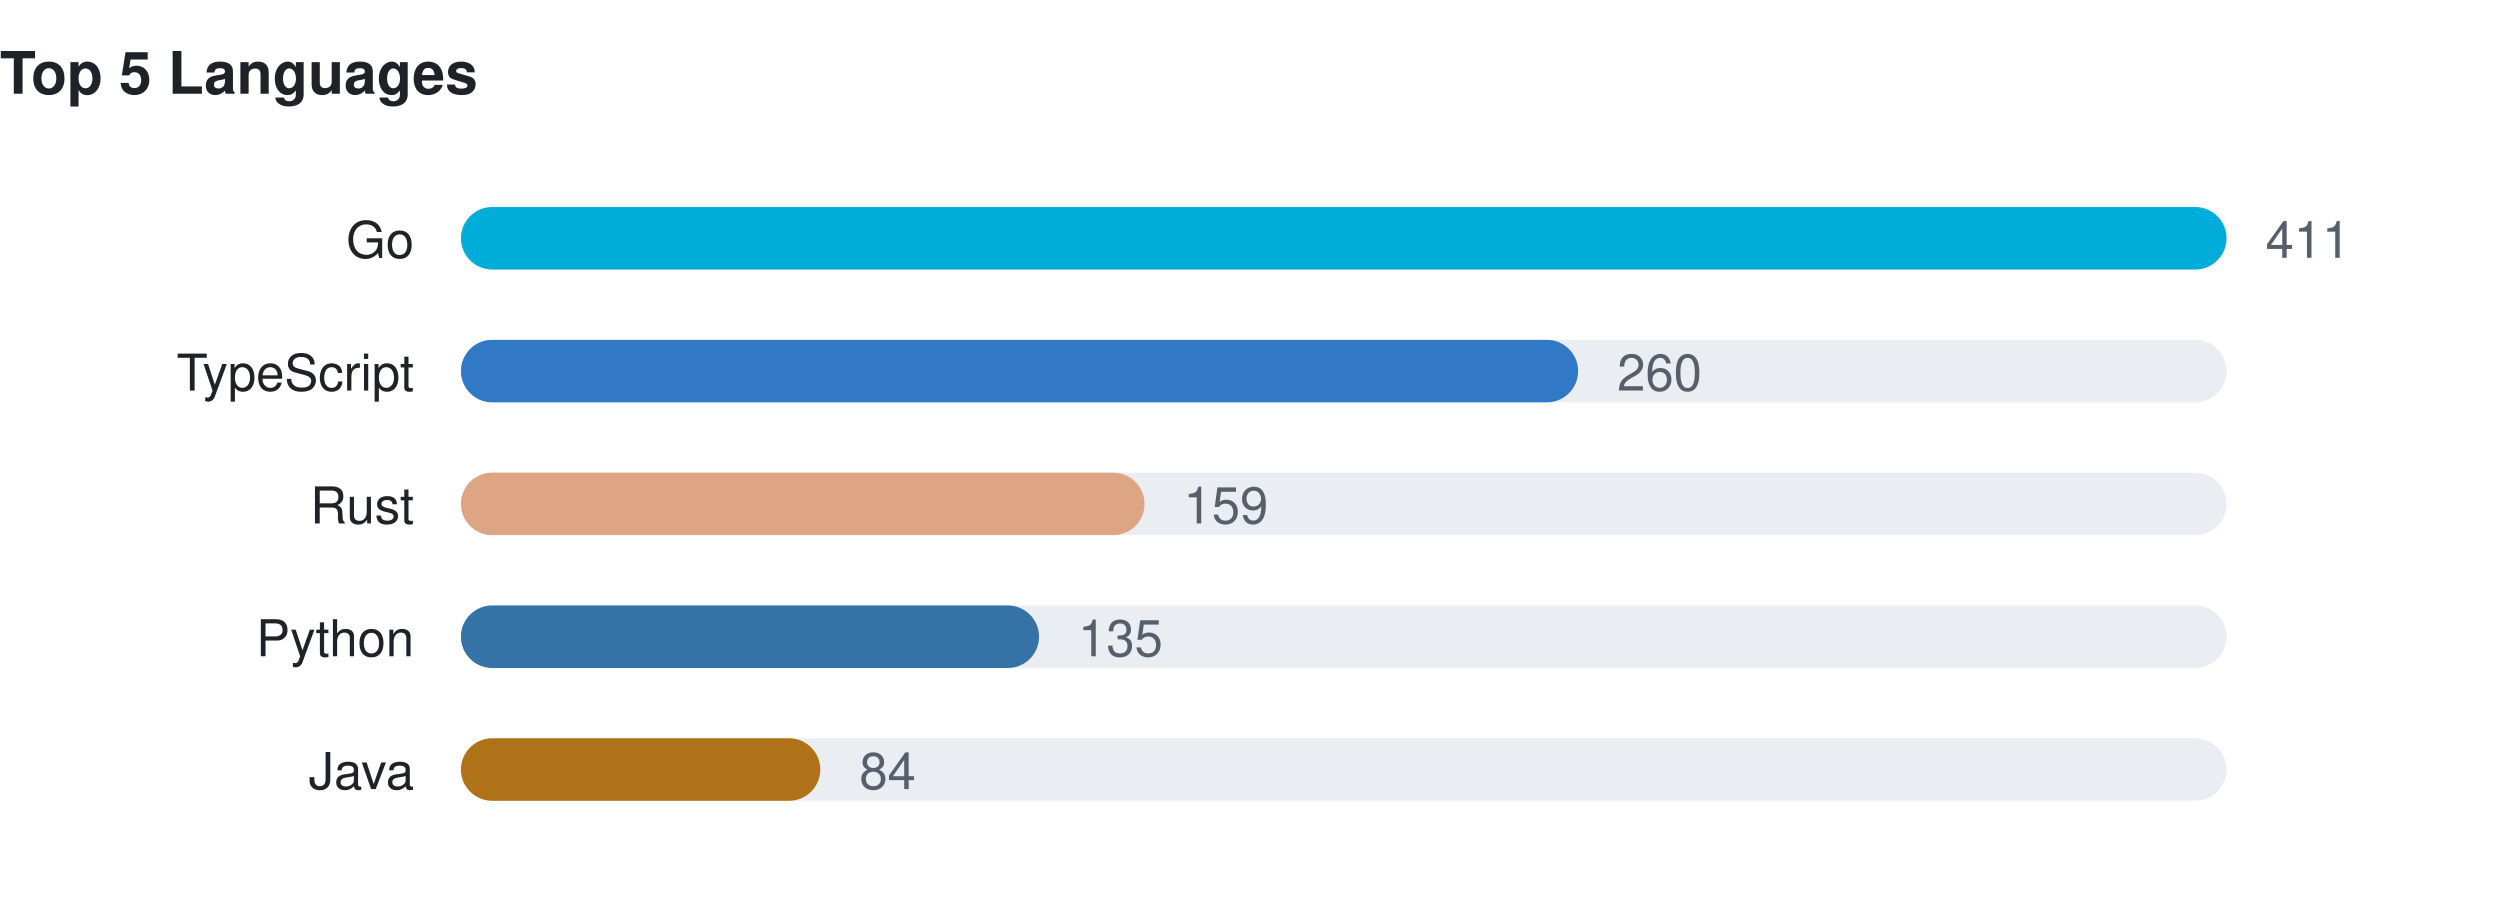
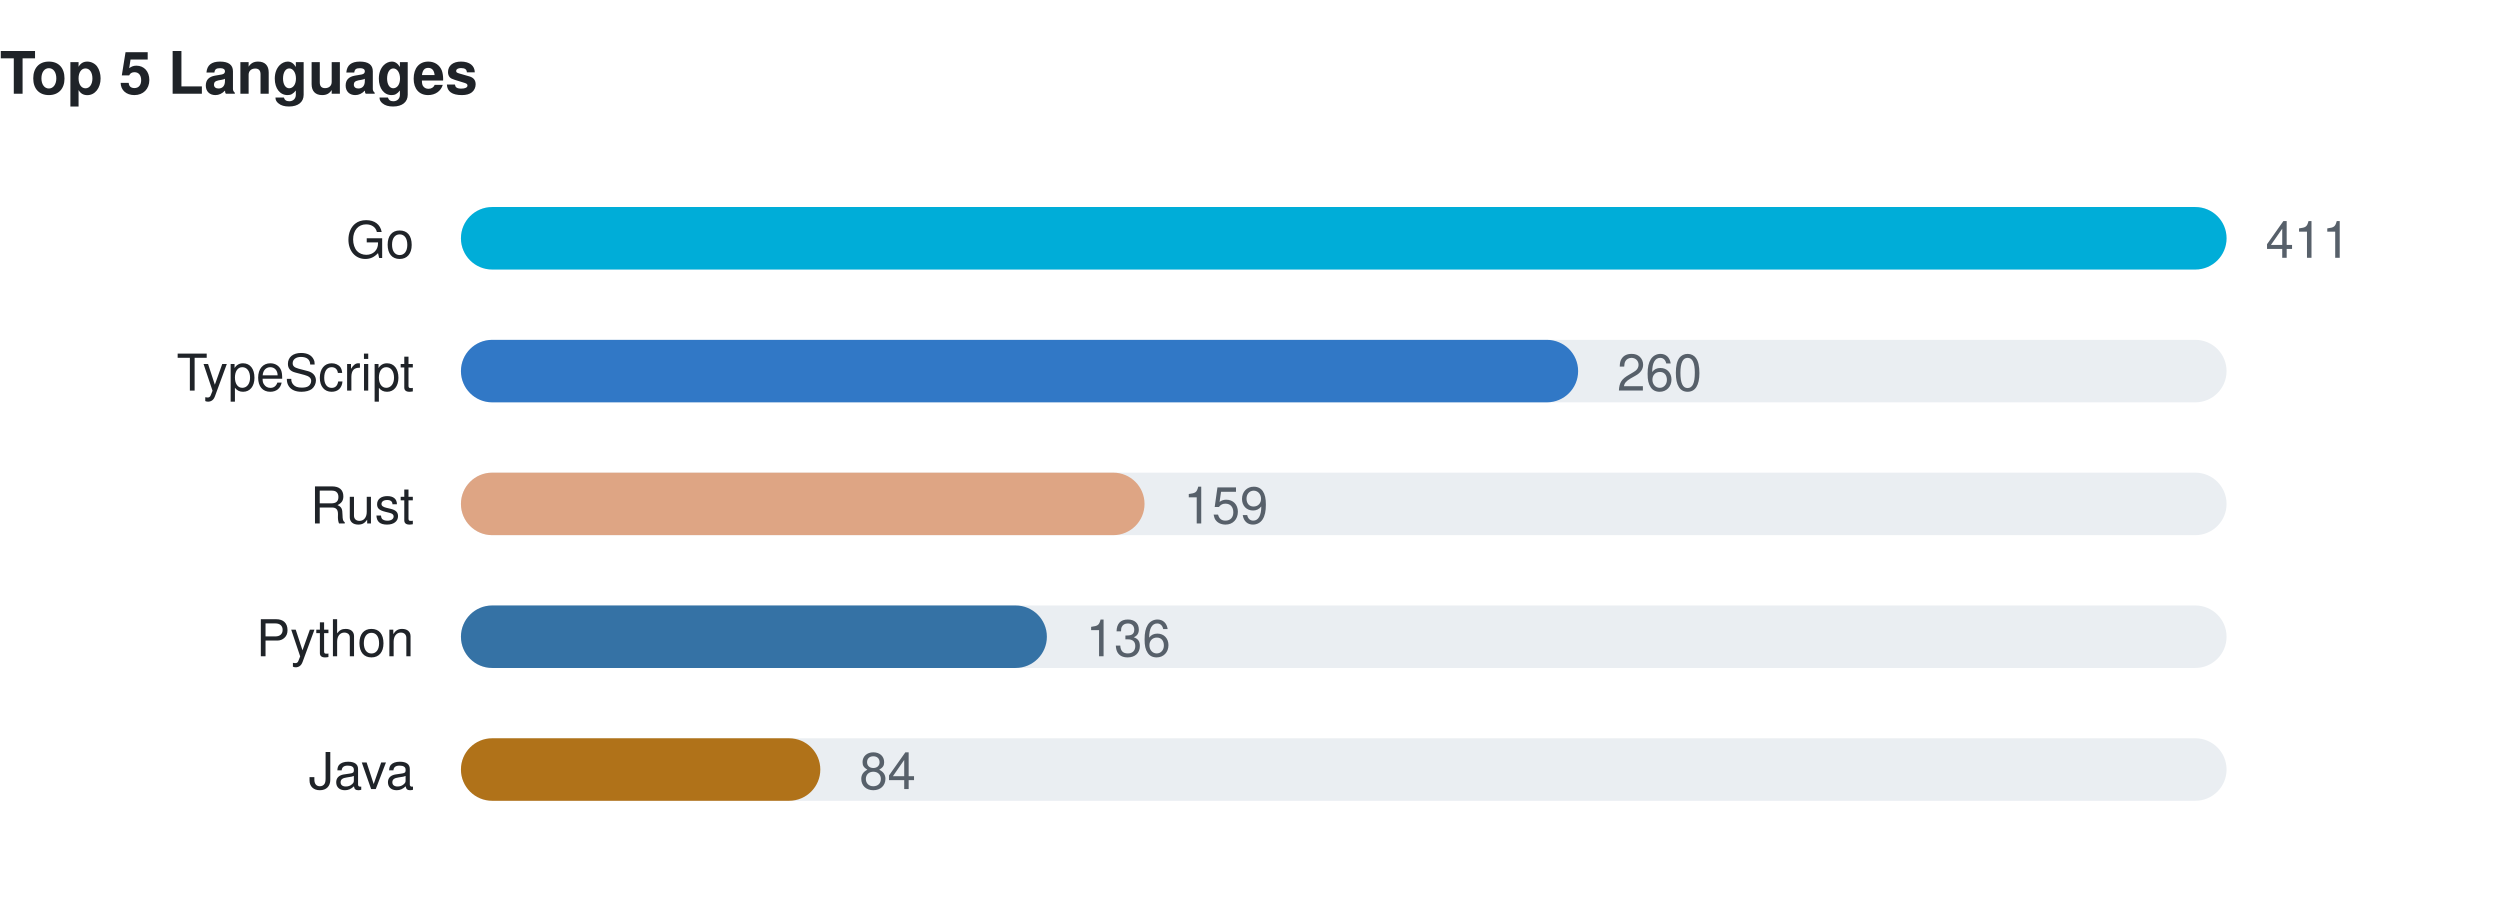
- <svg xmlns="http://www.w3.org/2000/svg" width="640" height="230" viewBox="0 0 640 230" role="img" aria-label="Top languages by solved problems: Go 411, TypeScript 260, Rust 159, Python 135, Java 84">
+ <svg xmlns="http://www.w3.org/2000/svg" width="640" height="230" viewBox="0 0 640 230" role="img" aria-label="Top languages by solved problems: Go 411, TypeScript 260, Rust 159, Python 136, Java 84">
  <style>
    text { font-family: -apple-system, BlinkMacSystemFont, "Segoe UI", Helvetica, Arial, sans-serif; }
    .title { font-size: 15px; font-weight: 600; fill: #1f2328; }
    .label { font-size: 13px; fill: #1f2328; }
    .count { font-size: 13px; fill: #57606a; }
    .track { fill: #eaeef2; }
    @media (prefers-color-scheme: dark) {
      .title { fill: #e6edf3; }
      .label { fill: #e6edf3; }
      .count { fill: #8b949e; }
      .track { fill: #30363d; }
    }
  </style>
  <text x="0" y="24" class="title">Top 5 Languages</text>
  <g transform="translate(0,44)">
    <text x="106" y="22.0" text-anchor="end" class="label">Go</text>
    <rect x="118" y="9.0" width="452" height="16" rx="8" class="track" />
    <rect x="118" y="9.0" width="452" height="16" rx="8" fill="#00ADD8" />
    <text x="580" y="22.0" class="count">411</text>
  </g>
  <g transform="translate(0,78)">
    <text x="106" y="22.0" text-anchor="end" class="label">TypeScript</text>
    <rect x="118" y="9.0" width="452" height="16" rx="8" class="track" />
    <rect x="118" y="9.0" width="286" height="16" rx="8" fill="#3178C6" />
    <text x="414" y="22.0" class="count">260</text>
  </g>
  <g transform="translate(0,112)">
    <text x="106" y="22.0" text-anchor="end" class="label">Rust</text>
    <rect x="118" y="9.0" width="452" height="16" rx="8" class="track" />
    <rect x="118" y="9.0" width="175" height="16" rx="8" fill="#DEA584" />
    <text x="303" y="22.0" class="count">159</text>
  </g>
  <g transform="translate(0,146)">
    <text x="106" y="22.0" text-anchor="end" class="label">Python</text>
    <rect x="118" y="9.0" width="452" height="16" rx="8" class="track" />
-     <rect x="118" y="9.0" width="148" height="16" rx="8" fill="#3572A5" />
-     <text x="276" y="22.0" class="count">135</text>
+     <rect x="118" y="9.0" width="150" height="16" rx="8" fill="#3572A5" />
+     <text x="278" y="22.0" class="count">136</text>
  </g>
  <g transform="translate(0,180)">
    <text x="106" y="22.0" text-anchor="end" class="label">Java</text>
    <rect x="118" y="9.0" width="452" height="16" rx="8" class="track" />
    <rect x="118" y="9.0" width="92" height="16" rx="8" fill="#B07219" />
    <text x="220" y="22.0" class="count">84</text>
  </g>
</svg>
